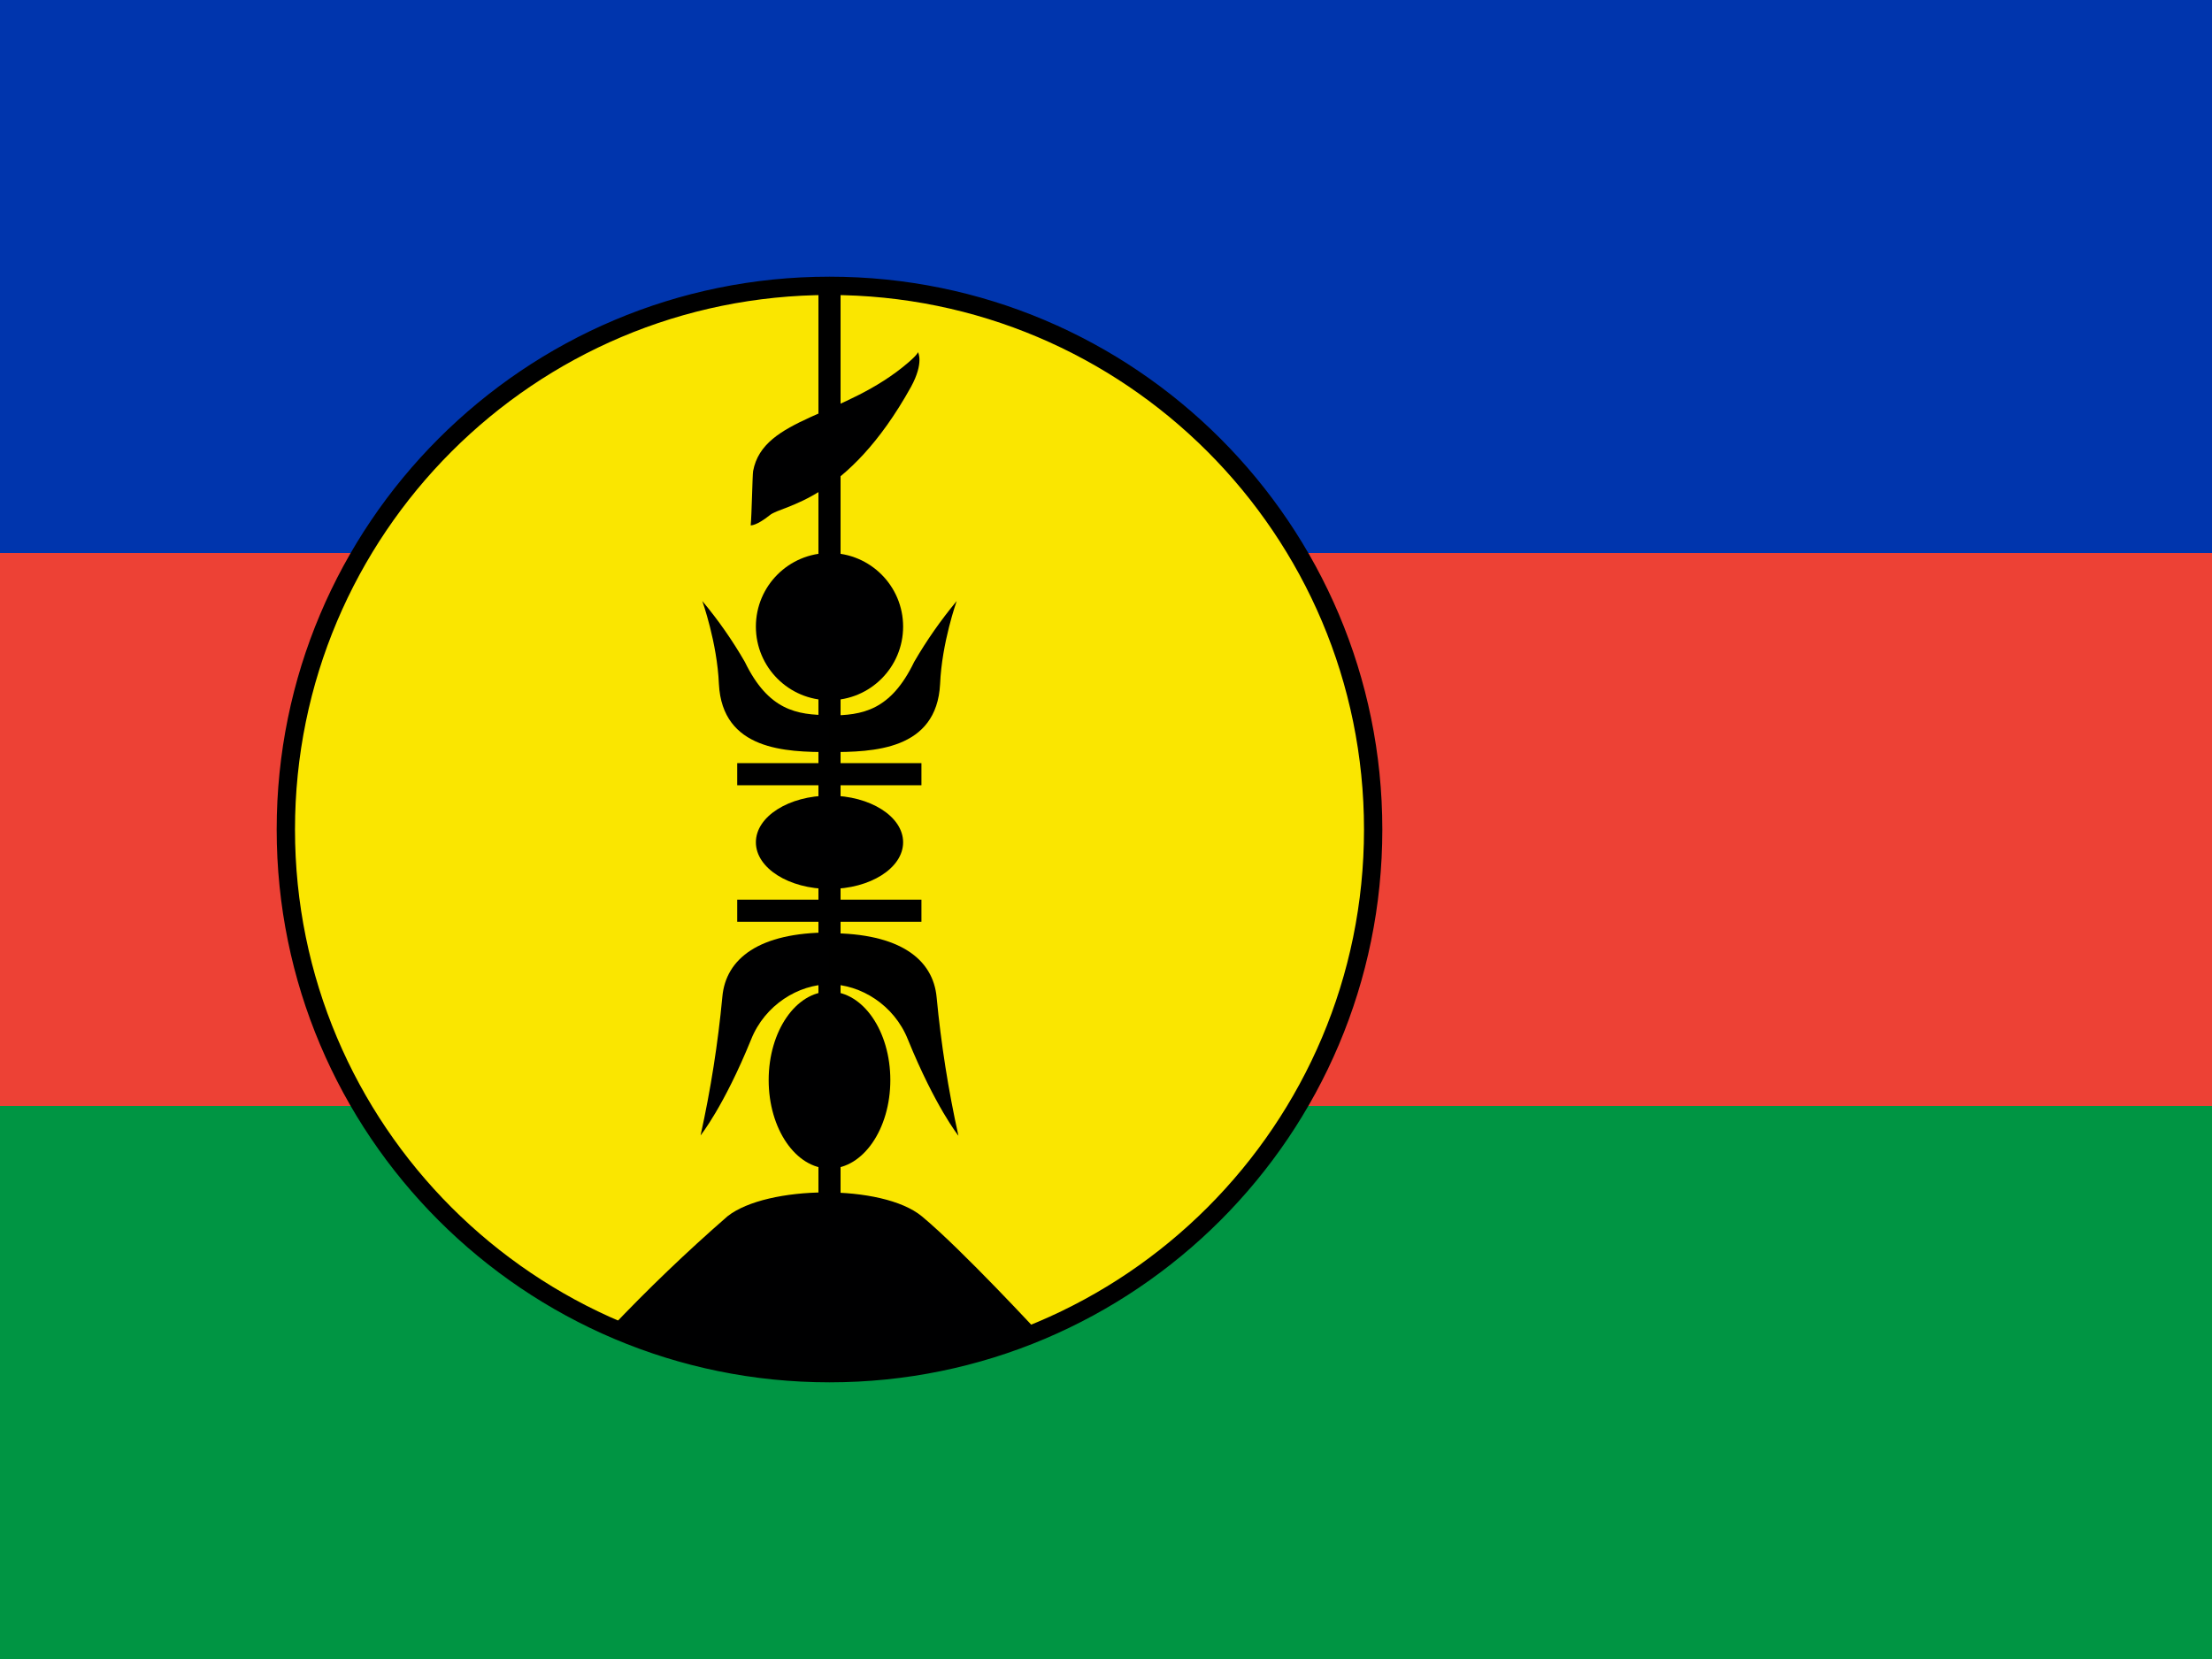
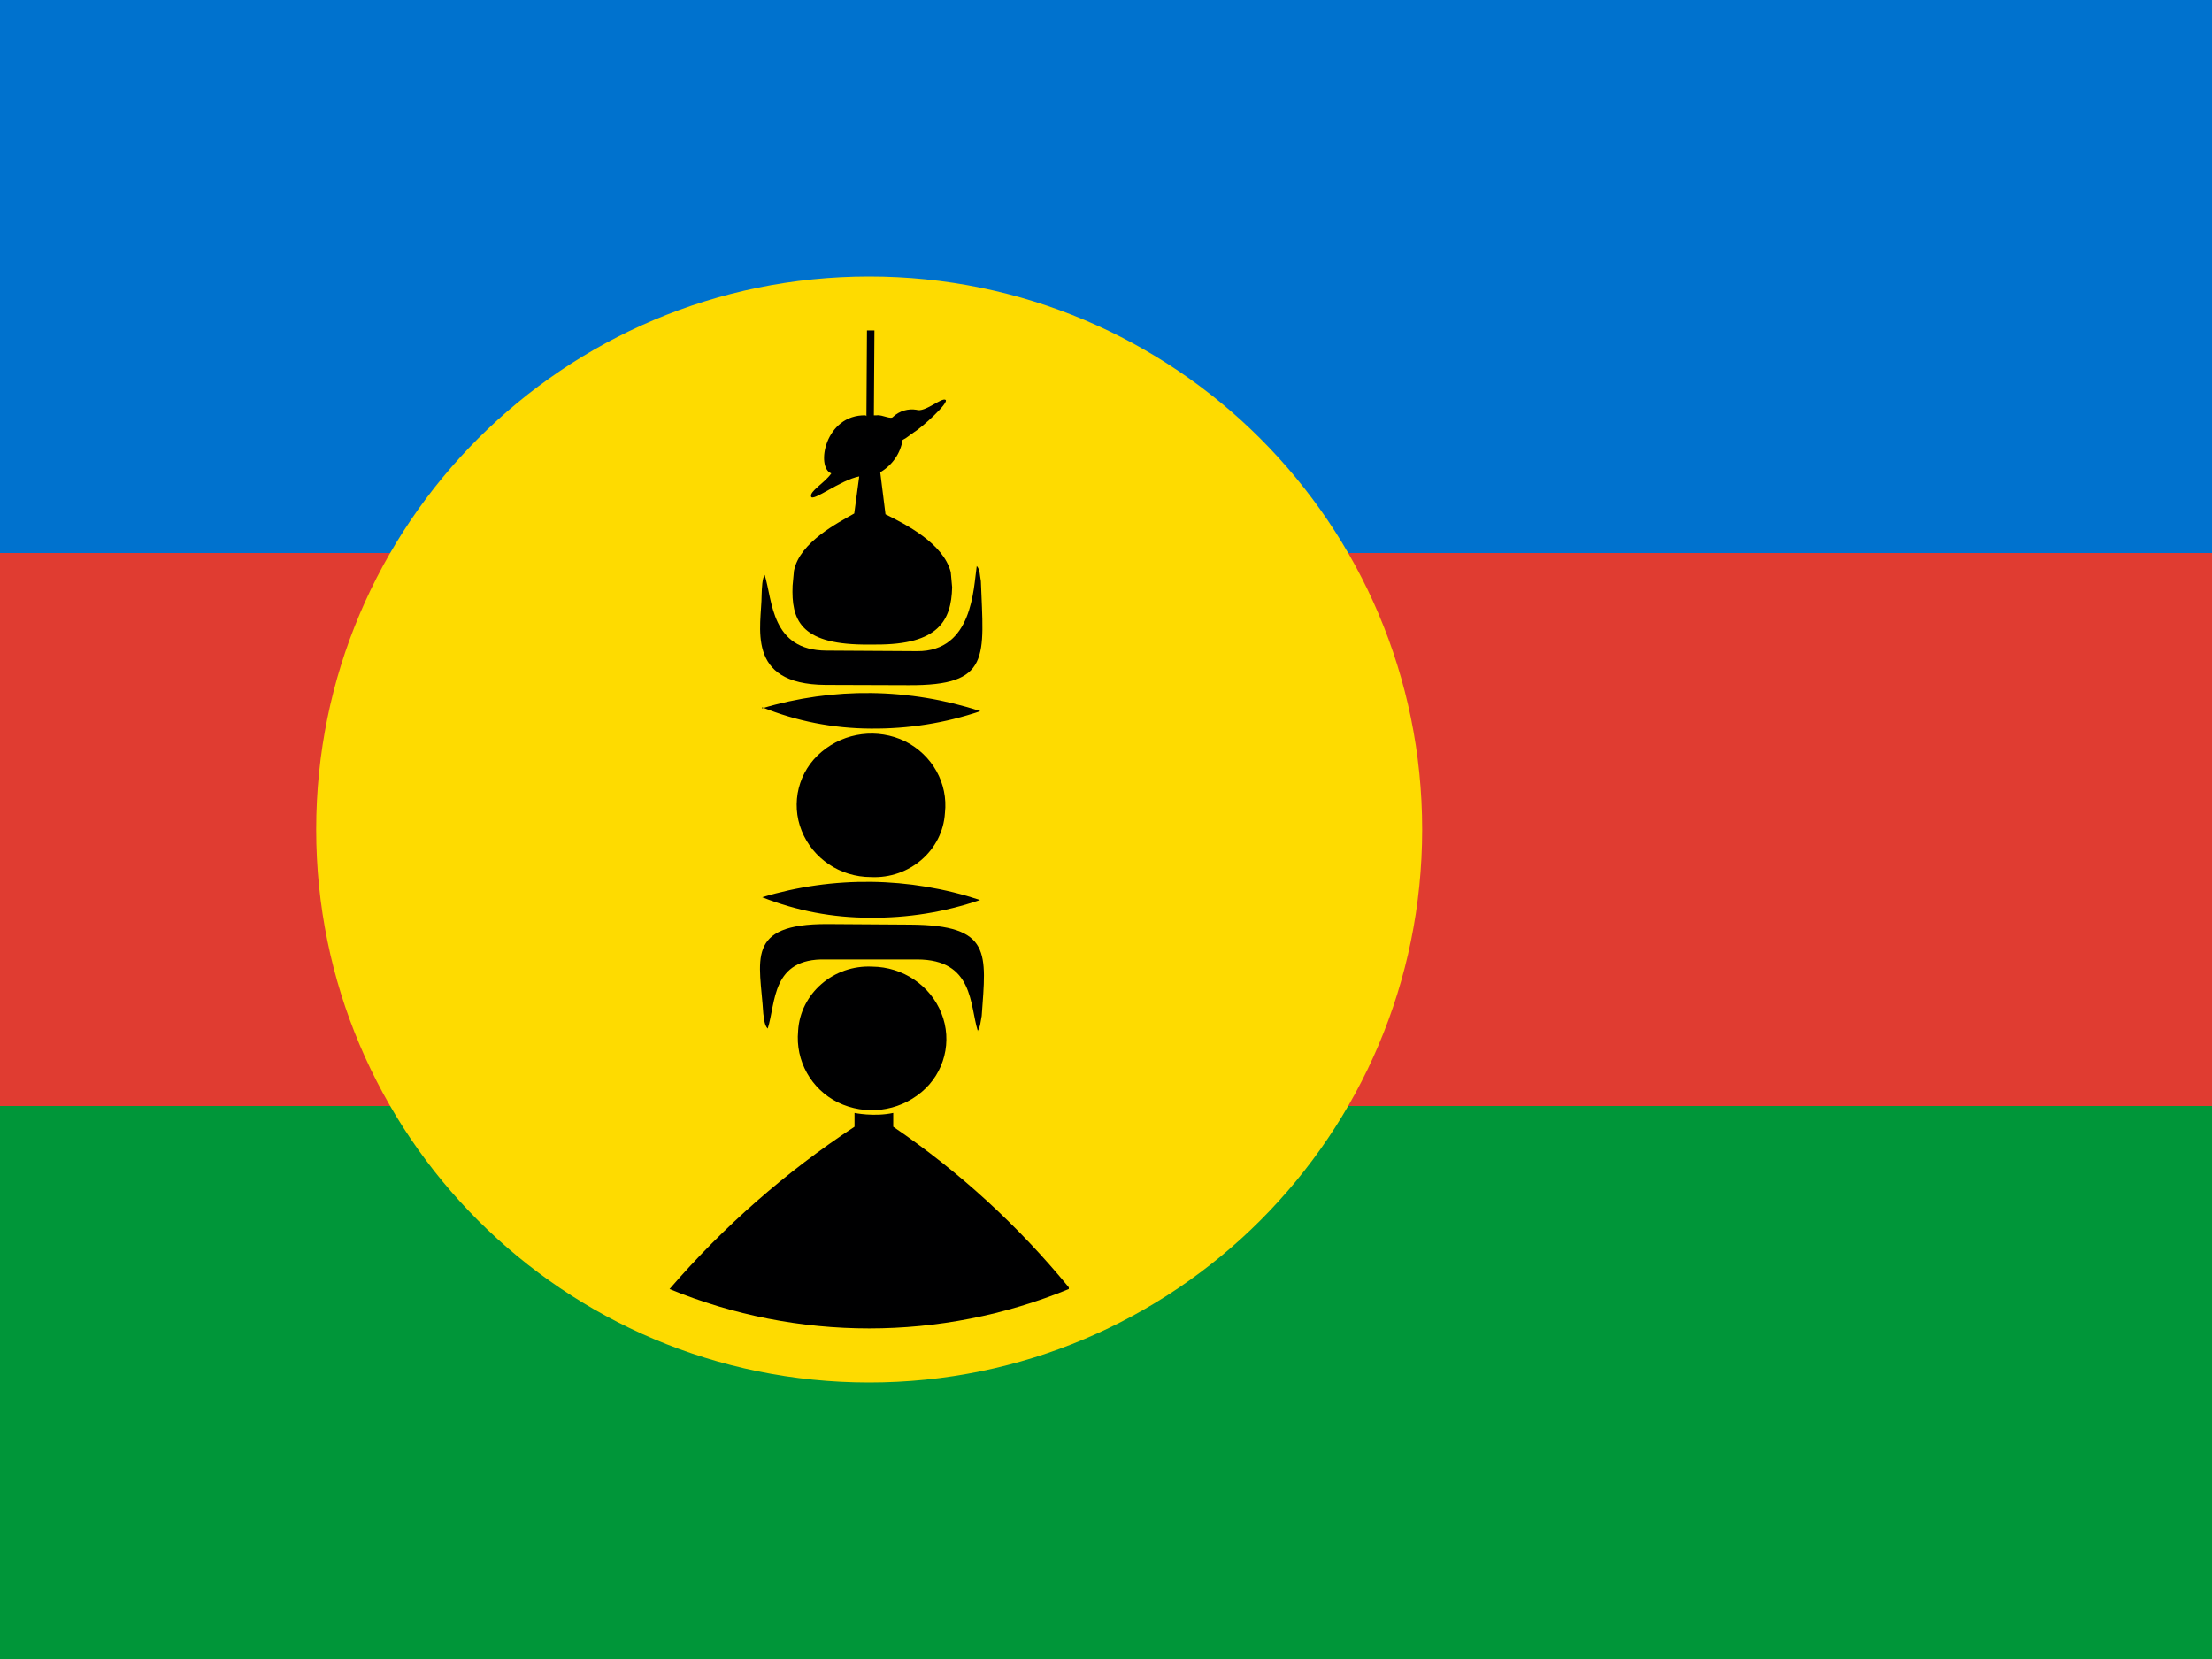
<svg xmlns="http://www.w3.org/2000/svg" id="flag-icons-nc" viewBox="0 0 640 480">
-   <path fill="#009543" d="M0 0h640v480H0z" />
-   <path fill="#ed4135" d="M0 0h640v320H0z" />
-   <path fill="#0035ad" d="M0 0h640v160H0z" />
-   <circle cx="240" cy="240" r="157.3" fill="#fae600" stroke="#000" stroke-width="5.3" />
-   <path stroke="#000" stroke-width="6.4" d="M213.3 263.5h53.3M213.3 224h53.3M240 83.2V352" />
-   <path fill="#000001" d="M176.6 384.4c64.2 26.3 124.4 1.7 124.4 1.7s-22.7-24.6-34.3-34.2c-11.4-9.4-44.8-9-56.2 0a489 489 0 0 0-33.9 32.5" />
-   <ellipse cx="240" cy="312.5" fill="#000001" rx="17.6" ry="25.6" />
-   <ellipse cx="240" cy="243.7" fill="#000001" rx="21.3" ry="13.5" />
-   <circle cx="240" cy="181.3" r="21.3" fill="#000001" />
-   <path fill="#000001" d="M265.6 101.9s1.8 3-2 10c-18.6 33.5-37.3 34.2-40.8 37.1-4 3.2-5.6 3-5.6 3 .3-2.9.5-14.6.7-15.7 2.9-15.7 26.5-15.5 45-31.5 2.9-2.5 2.7-3 2.7-3zm-62.4 72s4.3 12 4.8 24c1 19.2 19.4 19.7 32 19.7v-10.7c-9.5 0-17.7-1.4-24.5-15.4a123 123 0 0 0-12.3-17.6m-.5 154.6s6.7-8.3 14.6-27.7c4-10.1 13.8-16 22.7-16v-15c-20.3 0-30 7.5-31 18.6a329 329 0 0 1-6.3 40.1" />
-   <path d="M276.8 173.9s-4.3 12-4.8 24c-1 19.2-19.4 19.7-32 19.7V207c9.5 0 17.7-1.4 24.5-15.5q5.4-9.3 12.3-17.6m.5 154.7s-6.7-8.4-14.6-27.8c-4-10.1-13.8-16-22.7-16V270c20.3 0 30 7.5 31 18.6a329 329 0 0 0 6.3 40" />
+   <path fill="#009639" d="M0 0h640v480H0z" />
+   <path fill="#e03c31" d="M0 0h640v320H0z" />
+   <path fill="#0072ce" d="M0 0h640v160H0z" />
+   <g transform="translate(-23)scale(.8)">
+     <circle cx="343.1" cy="300" r="200" fill="#fedb00" />
+     <g fill="#000001">
+       <path d="M415.3 465.6a301 301 0 0 0-63.5-58.1v-5c-7 1.5-14 0-14 0v5a322 322 0 0 0-66.9 58.7 190.1 190.1 0 0 0 144.4 0zM340.8 233.1h4.7c22.7.1 27.3-8.7 27.6-20.7l-.5-5.5c-2.7-10.4-16.3-17.3-23.6-20.9l-1.9-15.2c4.4-2.6 7.3-6.8 8.1-11.7 1.5-.7 2.3-1.6 4-2.7 3-1.8 13-10.9 11.5-11.8s-7.5 4.7-10.5 3.6c-3-.5-6.1.4-8.4 2.5-.8 1.2-3.9-.8-6-.5h-1l.2-30.7h-2.7l-.2 31-.3-.3c-14.7-.3-18.1 18.9-12.4 21-2.4 3.5-7.9 6.4-7.3 8.4.5 2 10.6-6 17.4-7.3l-1.8 13.4C332 189 318 196 315.9 206.4l-.5 5.4c-.5 12.2 2.7 21 25.4 21.3" />
+       <path d="M317.4 372.9a26 26 0 0 0 14.4 25.8A28 28 0 0 0 362 395a25 25 0 0 0 7.2-28.6c-4-10-13.9-16.7-25-16.8-14-.7-26 9.7-26.8 23.2M370.5 294c1.2-10.7-4.6-21-14.4-25.9a28 28 0 0 0-30.2 3.8 25 25 0 0 0-7.2 28.6c4 10 13.9 16.7 25 16.7 14 .7 26-9.7 26.8-23.2" />
+       <path d="M343.4 331.9q20.5.2 39.8-6.4a131 131 0 0 0-78.8-1q18.8 7.4 39 7.4M382.3 372.9c1-1.4 1.1-3.5 1.5-5.5 1.6-22.7 3.8-32.8-25.8-33l-30-.2c-30-.1-24.4 13.2-23.2 32.4.3 2 .4 4.2 1.6 5.4 3-9.4 1.3-25.5 21-25h33c20.6 0 19 16.5 22 25.9M304.4 255.8a106 106 0 0 0 39.2 7.7q20.5.2 39.7-6.3a132 132 0 0 0-79-1zM327.3 247.7l30 .1c30 .2 27.2-10.2 26.2-37.6-.4-2-.3-4.3-1.5-5.5-1.2 8.2-1.5 30.9-21.5 30.8l-32.9-.2c-20-.1-19.4-18-22.3-27.4-.9 1.3-1 4.6-1.1 7.2 0 11.2-6.2 32.4 23.1 32.6" />
+     </g>
+   </g>
</svg>
